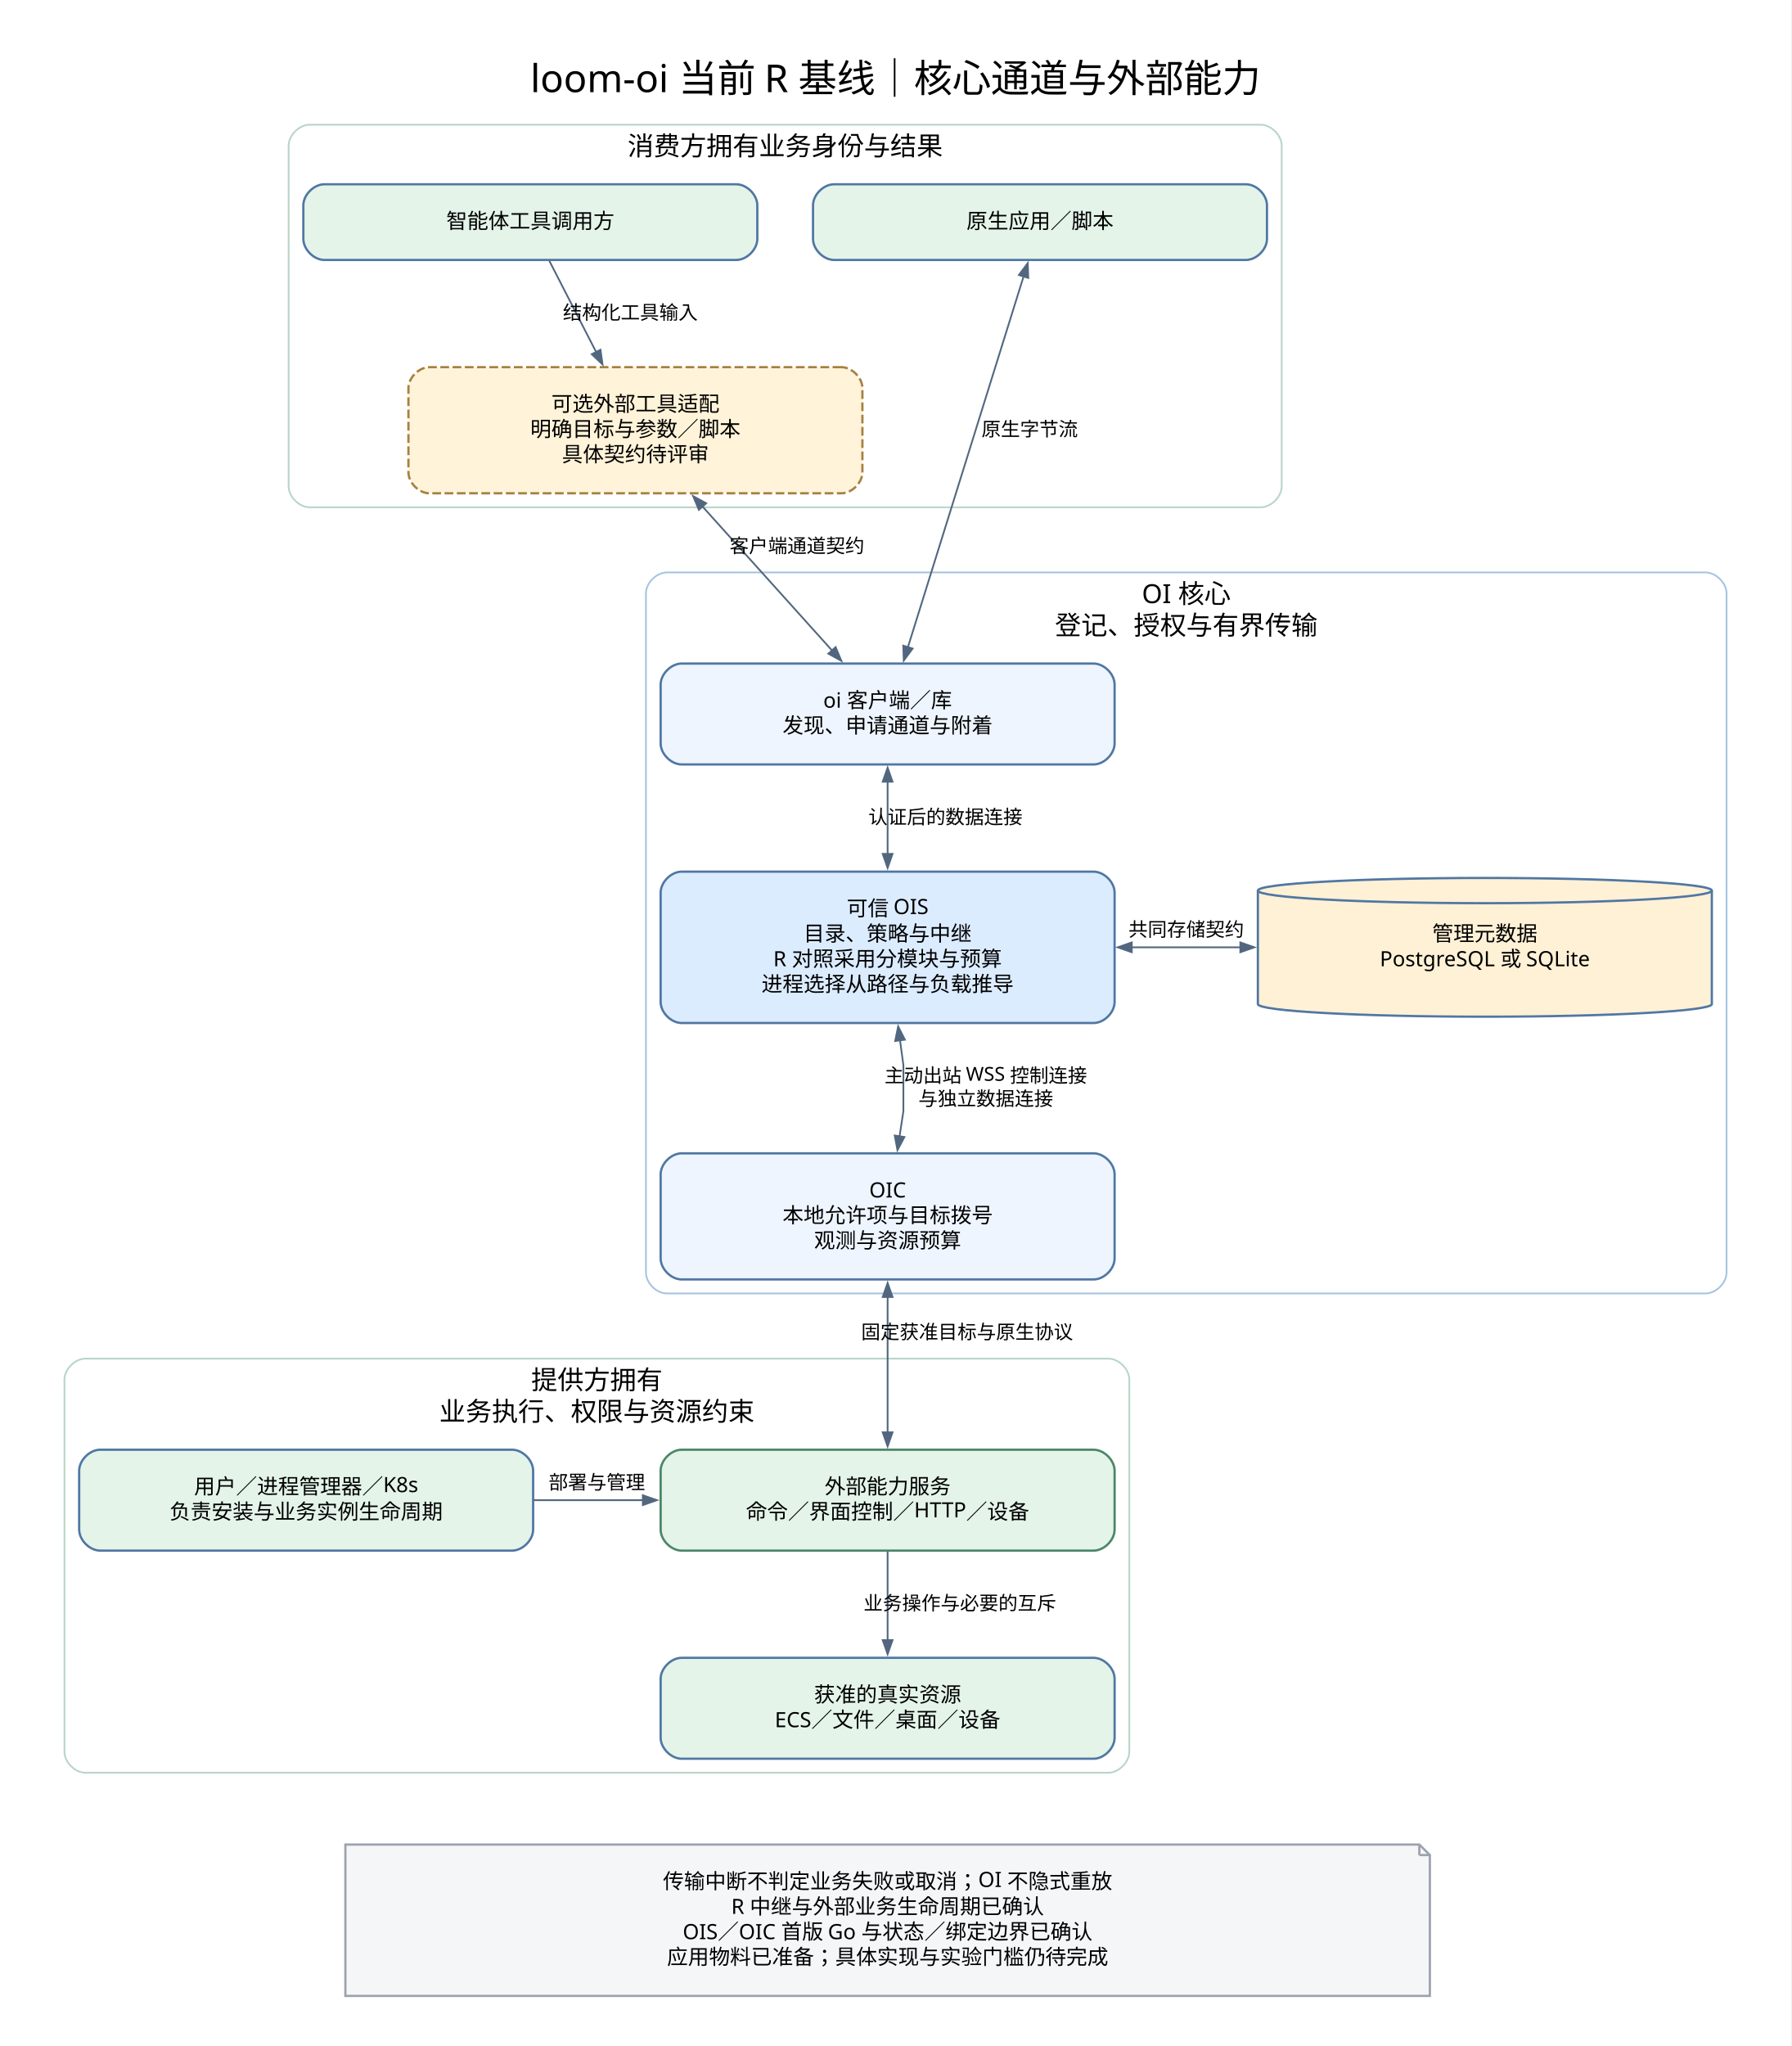
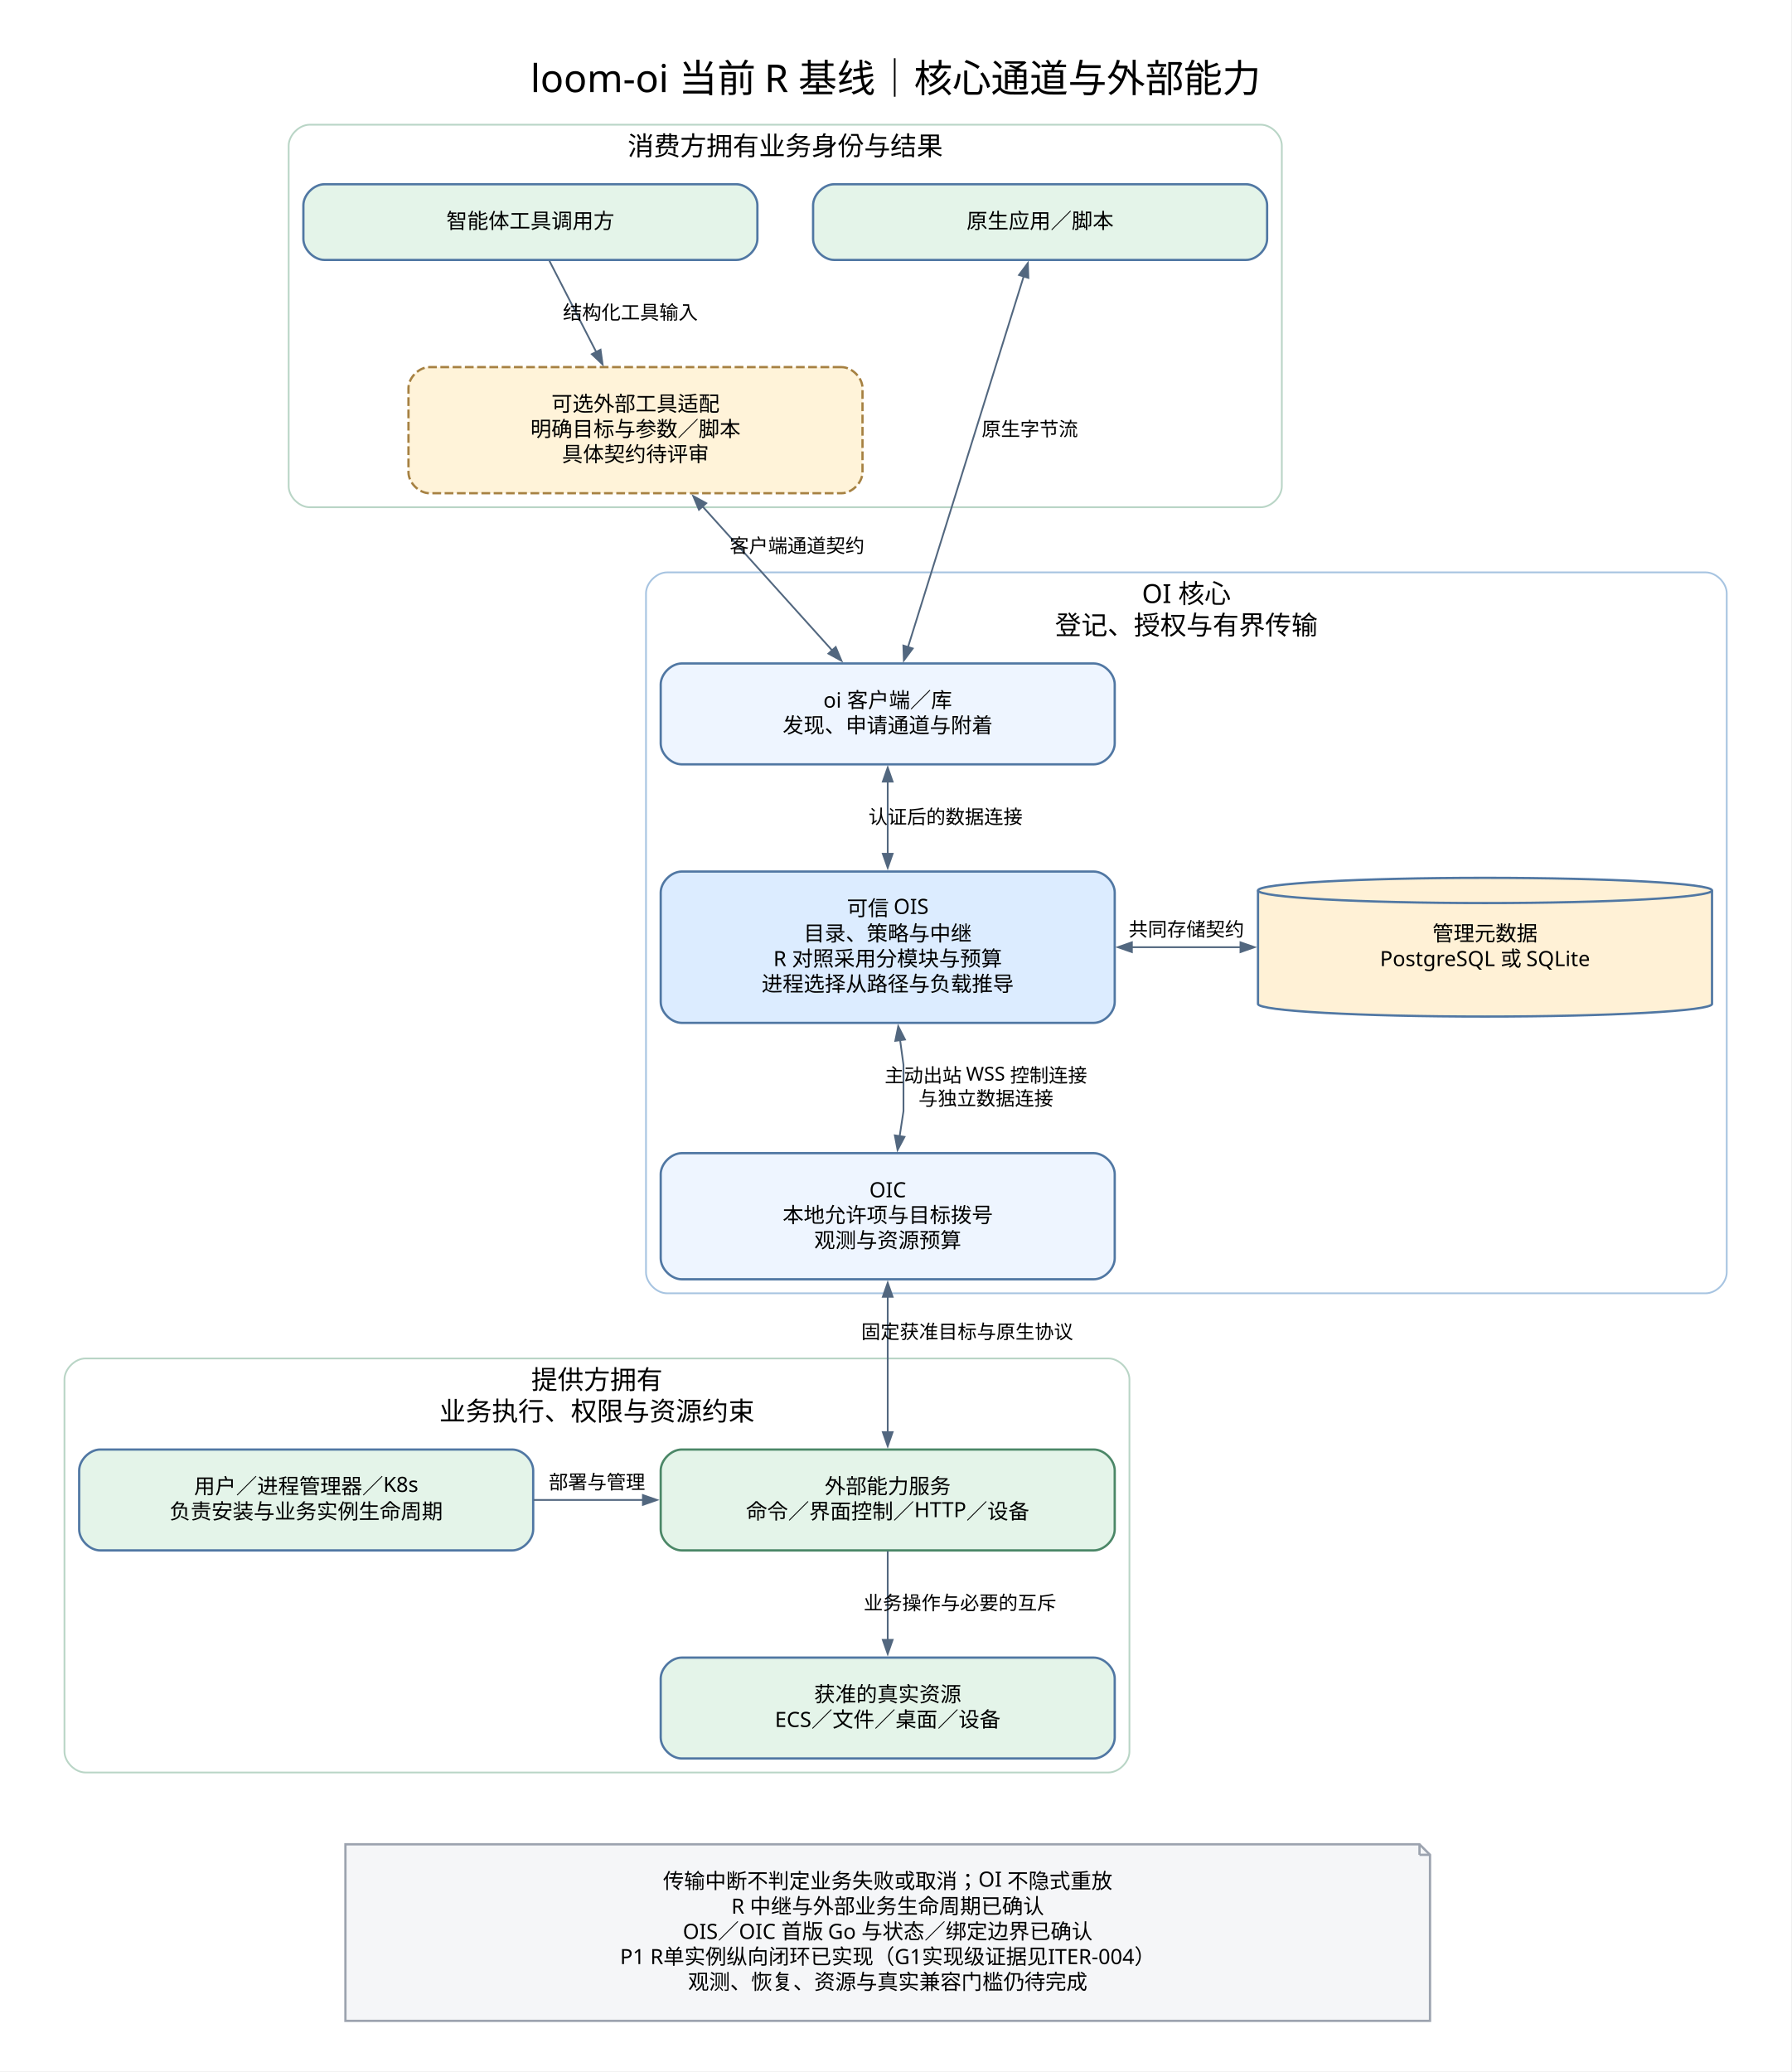
- <svg xmlns="http://www.w3.org/2000/svg" width="1023pt" height="1168pt" viewBox="0.00 0.00 1023.00 1168.00">
-   <g id="graph0" class="graph" transform="scale(1 1) rotate(0) translate(28.8 1139.4)">
-     <polygon fill="white" stroke="none" points="-28.8,28.8 -28.8,-1139.4 993.8,-1139.4 993.8,28.8 -28.8,28.8" />
-     <text xml:space="preserve" text-anchor="middle" x="482.5" y="-1086.8" font-family="Noto Sans SC" font-size="22.00">loom-oi 当前 R 基线｜核心通道与外部能力</text>
+ <svg xmlns="http://www.w3.org/2000/svg" width="1023pt" height="1183pt" viewBox="0.00 0.00 1023.00 1183.00">
+   <g id="graph0" class="graph" transform="scale(1 1) rotate(0) translate(28.8 1153.8)">
+     <polygon fill="white" stroke="none" points="-28.8,28.8 -28.8,-1153.8 993.8,-1153.8 993.8,28.8 -28.8,28.8" />
+     <text xml:space="preserve" text-anchor="middle" x="482.5" y="-1101.2" font-family="Noto Sans SC" font-size="22.00">loom-oi 当前 R 基线｜核心通道与外部能力</text>
    <g id="clust1" class="cluster">
-       <path fill="white" stroke="#b9d5c6" d="M148,-849.8C148,-849.8 691,-849.8 691,-849.8 697,-849.8 703,-855.8 703,-861.8 703,-861.8 703,-1056.2 703,-1056.2 703,-1062.2 697,-1068.2 691,-1068.2 691,-1068.2 148,-1068.2 148,-1068.2 142,-1068.2 136,-1062.2 136,-1056.2 136,-1056.2 136,-861.8 136,-861.8 136,-855.8 142,-849.8 148,-849.8" />
-       <text xml:space="preserve" text-anchor="middle" x="419.5" y="-1050.7" font-family="Noto Sans SC" font-size="15.00">消费方拥有业务身份与结果</text>
+       <path fill="white" stroke="#b9d5c6" d="M148,-864.2C148,-864.2 691,-864.2 691,-864.2 697,-864.2 703,-870.2 703,-876.2 703,-876.2 703,-1070.6 703,-1070.6 703,-1076.6 697,-1082.6 691,-1082.6 691,-1082.6 148,-1082.6 148,-1082.6 142,-1082.6 136,-1076.6 136,-1070.6 136,-1070.6 136,-876.2 136,-876.2 136,-870.2 142,-864.2 148,-864.2" />
+       <text xml:space="preserve" text-anchor="middle" x="419.5" y="-1065.1" font-family="Noto Sans SC" font-size="15.00">消费方拥有业务身份与结果</text>
    </g>
    <g id="clust3" class="cluster">
-       <path fill="white" stroke="#a7c4e1" d="M352,-401C352,-401 945,-401 945,-401 951,-401 957,-407 957,-413 957,-413 957,-800.6 957,-800.6 957,-806.6 951,-812.6 945,-812.6 945,-812.6 352,-812.6 352,-812.6 346,-812.6 340,-806.6 340,-800.6 340,-800.6 340,-413 340,-413 340,-407 346,-401 352,-401" />
-       <text xml:space="preserve" text-anchor="middle" x="648.5" y="-795.1" font-family="Noto Sans SC" font-size="15.00">OI 核心</text>
-       <text xml:space="preserve" text-anchor="middle" x="648.5" y="-777.1" font-family="Noto Sans SC" font-size="15.00">登记、授权与有界传输</text>
+       <path fill="white" stroke="#a7c4e1" d="M352,-415.4C352,-415.4 945,-415.4 945,-415.4 951,-415.4 957,-421.4 957,-427.4 957,-427.4 957,-815 957,-815 957,-821 951,-827 945,-827 945,-827 352,-827 352,-827 346,-827 340,-821 340,-815 340,-815 340,-427.4 340,-427.4 340,-421.4 346,-415.4 352,-415.4" />
+       <text xml:space="preserve" text-anchor="middle" x="648.5" y="-809.5" font-family="Noto Sans SC" font-size="15.00">OI 核心</text>
+       <text xml:space="preserve" text-anchor="middle" x="648.5" y="-791.5" font-family="Noto Sans SC" font-size="15.00">登记、授权与有界传输</text>
    </g>
    <g id="clust5" class="cluster">
-       <path fill="white" stroke="#b9d5c6" d="M20,-127.4C20,-127.4 604,-127.4 604,-127.4 610,-127.4 616,-133.4 616,-139.4 616,-139.4 616,-351.8 616,-351.8 616,-357.8 610,-363.8 604,-363.8 604,-363.8 20,-363.8 20,-363.8 14,-363.8 8,-357.8 8,-351.8 8,-351.8 8,-139.4 8,-139.4 8,-133.4 14,-127.4 20,-127.4" />
-       <text xml:space="preserve" text-anchor="middle" x="312" y="-346.3" font-family="Noto Sans SC" font-size="15.00">提供方拥有</text>
-       <text xml:space="preserve" text-anchor="middle" x="312" y="-328.3" font-family="Noto Sans SC" font-size="15.00">业务执行、权限与资源约束</text>
+       <path fill="white" stroke="#b9d5c6" d="M20,-141.8C20,-141.8 604,-141.8 604,-141.8 610,-141.8 616,-147.8 616,-153.8 616,-153.8 616,-366.2 616,-366.2 616,-372.2 610,-378.2 604,-378.2 604,-378.2 20,-378.2 20,-378.2 14,-378.2 8,-372.2 8,-366.2 8,-366.2 8,-153.8 8,-153.8 8,-147.8 14,-141.8 20,-141.8" />
+       <text xml:space="preserve" text-anchor="middle" x="312" y="-360.7" font-family="Noto Sans SC" font-size="15.00">提供方拥有</text>
+       <text xml:space="preserve" text-anchor="middle" x="312" y="-342.7" font-family="Noto Sans SC" font-size="15.00">业务执行、权限与资源约束</text>
    </g>
    <g id="node1" class="node">
-       <path fill="#e4f4e9" stroke="#5077a3" stroke-width="1.3" d="M682.6,-1034.2C682.6,-1034.2 447.4,-1034.2 447.4,-1034.2 441.4,-1034.2 435.4,-1028.2 435.4,-1022.2 435.4,-1022.2 435.4,-1003 435.4,-1003 435.4,-997 441.4,-991 447.4,-991 447.4,-991 682.6,-991 682.6,-991 688.6,-991 694.6,-997 694.6,-1003 694.6,-1003 694.6,-1022.2 694.6,-1022.2 694.6,-1028.2 688.6,-1034.2 682.6,-1034.2" />
-       <text xml:space="preserve" text-anchor="middle" x="565" y="-1009" font-family="Noto Sans SC" font-size="12.00">原生应用／脚本</text>
+       <path fill="#e4f4e9" stroke="#5077a3" stroke-width="1.3" d="M682.6,-1048.6C682.6,-1048.6 447.4,-1048.6 447.4,-1048.6 441.4,-1048.6 435.4,-1042.6 435.4,-1036.6 435.4,-1036.6 435.4,-1017.4 435.4,-1017.4 435.4,-1011.4 441.4,-1005.4 447.4,-1005.4 447.4,-1005.4 682.6,-1005.4 682.6,-1005.4 688.6,-1005.4 694.6,-1011.4 694.6,-1017.4 694.6,-1017.4 694.6,-1036.6 694.6,-1036.6 694.6,-1042.6 688.6,-1048.6 682.6,-1048.6" />
+       <text xml:space="preserve" text-anchor="middle" x="565" y="-1023.4" font-family="Noto Sans SC" font-size="12.00">原生应用／脚本</text>
    </g>
    <g id="node4" class="node">
-       <path fill="#eef5ff" stroke="#5077a3" stroke-width="1.3" d="M595.6,-760.6C595.6,-760.6 360.4,-760.6 360.4,-760.6 354.4,-760.6 348.4,-754.6 348.4,-748.6 348.4,-748.6 348.4,-715 348.4,-715 348.4,-709 354.4,-703 360.4,-703 360.4,-703 595.6,-703 595.6,-703 601.6,-703 607.6,-709 607.6,-715 607.6,-715 607.6,-748.6 607.6,-748.6 607.6,-754.6 601.6,-760.6 595.6,-760.6" />
-       <text xml:space="preserve" text-anchor="middle" x="478" y="-735.4" font-family="Noto Sans SC" font-size="12.00">oi 客户端／库</text>
-       <text xml:space="preserve" text-anchor="middle" x="478" y="-721" font-family="Noto Sans SC" font-size="12.00">发现、申请通道与附着</text>
+       <path fill="#eef5ff" stroke="#5077a3" stroke-width="1.3" d="M595.6,-775C595.6,-775 360.4,-775 360.4,-775 354.4,-775 348.4,-769 348.4,-763 348.4,-763 348.4,-729.4 348.4,-729.4 348.4,-723.4 354.4,-717.4 360.4,-717.4 360.4,-717.4 595.6,-717.4 595.6,-717.4 601.6,-717.4 607.6,-723.4 607.6,-729.4 607.6,-729.4 607.6,-763 607.6,-763 607.6,-769 601.6,-775 595.6,-775" />
+       <text xml:space="preserve" text-anchor="middle" x="478" y="-749.8" font-family="Noto Sans SC" font-size="12.00">oi 客户端／库</text>
+       <text xml:space="preserve" text-anchor="middle" x="478" y="-735.4" font-family="Noto Sans SC" font-size="12.00">发现、申请通道与附着</text>
    </g>
    <g id="edge8" class="edge">
-       <path fill="none" stroke="#52677f" d="M555.72,-981.87C539.72,-930.6 506.98,-825.66 489.53,-769.76" />
-       <polygon fill="#52677f" stroke="#52677f" points="552.95,-982.4 558.01,-989.2 558.3,-980.73 552.95,-982.4" />
-       <polygon fill="#52677f" stroke="#52677f" points="492.28,-769.15 487.22,-762.34 486.93,-770.82 492.28,-769.15" />
-       <text xml:space="preserve" text-anchor="middle" x="559.11" y="-890.5" font-family="Noto Sans SC" font-size="11.00">原生字节流</text>
+       <path fill="none" stroke="#52677f" d="M555.72,-996.27C539.72,-945 506.98,-840.06 489.53,-784.16" />
+       <polygon fill="#52677f" stroke="#52677f" points="552.95,-996.8 558.01,-1003.6 558.3,-995.13 552.95,-996.8" />
+       <polygon fill="#52677f" stroke="#52677f" points="492.28,-783.55 487.22,-776.74 486.93,-785.22 492.28,-783.55" />
+       <text xml:space="preserve" text-anchor="middle" x="559.11" y="-904.9" font-family="Noto Sans SC" font-size="11.00">原生字节流</text>
    </g>
    <g id="node2" class="node">
-       <path fill="#e4f4e9" stroke="#5077a3" stroke-width="1.3" d="M391.6,-1034.2C391.6,-1034.2 156.4,-1034.2 156.4,-1034.2 150.4,-1034.2 144.4,-1028.2 144.4,-1022.2 144.4,-1022.2 144.4,-1003 144.4,-1003 144.4,-997 150.4,-991 156.4,-991 156.4,-991 391.6,-991 391.6,-991 397.6,-991 403.6,-997 403.6,-1003 403.6,-1003 403.6,-1022.2 403.6,-1022.2 403.6,-1028.2 397.6,-1034.2 391.6,-1034.2" />
-       <text xml:space="preserve" text-anchor="middle" x="274" y="-1009" font-family="Noto Sans SC" font-size="12.00">智能体工具调用方</text>
+       <path fill="#e4f4e9" stroke="#5077a3" stroke-width="1.3" d="M391.6,-1048.6C391.6,-1048.6 156.4,-1048.6 156.4,-1048.6 150.4,-1048.6 144.4,-1042.6 144.4,-1036.6 144.4,-1036.6 144.4,-1017.4 144.4,-1017.4 144.4,-1011.4 150.4,-1005.4 156.4,-1005.4 156.4,-1005.4 391.6,-1005.4 391.6,-1005.4 397.6,-1005.4 403.6,-1011.4 403.6,-1017.4 403.6,-1017.4 403.6,-1036.6 403.6,-1036.6 403.6,-1042.6 397.6,-1048.6 391.6,-1048.6" />
+       <text xml:space="preserve" text-anchor="middle" x="274" y="-1023.4" font-family="Noto Sans SC" font-size="12.00">智能体工具调用方</text>
    </g>
    <g id="node3" class="node">
-       <path fill="#fff3d9" stroke="#a68142" stroke-width="1.3" stroke-dasharray="5,2" d="M451.6,-929.8C451.6,-929.8 216.4,-929.8 216.4,-929.8 210.4,-929.8 204.4,-923.8 204.4,-917.8 204.4,-917.8 204.4,-869.8 204.4,-869.8 204.4,-863.8 210.4,-857.8 216.4,-857.8 216.4,-857.8 451.6,-857.8 451.6,-857.8 457.6,-857.8 463.6,-863.8 463.6,-869.8 463.6,-869.8 463.6,-917.8 463.6,-917.8 463.6,-923.8 457.6,-929.8 451.6,-929.8" />
-       <text xml:space="preserve" text-anchor="middle" x="334" y="-904.6" font-family="Noto Sans SC" font-size="12.00">可选外部工具适配</text>
-       <text xml:space="preserve" text-anchor="middle" x="334" y="-890.2" font-family="Noto Sans SC" font-size="12.00">明确目标与参数／脚本</text>
-       <text xml:space="preserve" text-anchor="middle" x="334" y="-875.8" font-family="Noto Sans SC" font-size="12.00">具体契约待评审</text>
+       <path fill="#fff3d9" stroke="#a68142" stroke-width="1.3" stroke-dasharray="5,2" d="M451.6,-944.2C451.6,-944.2 216.4,-944.2 216.4,-944.2 210.4,-944.2 204.4,-938.2 204.4,-932.2 204.4,-932.2 204.4,-884.2 204.4,-884.2 204.4,-878.2 210.4,-872.2 216.4,-872.2 216.4,-872.2 451.6,-872.2 451.6,-872.2 457.6,-872.2 463.6,-878.2 463.6,-884.2 463.6,-884.2 463.6,-932.2 463.6,-932.2 463.6,-938.2 457.6,-944.2 451.6,-944.2" />
+       <text xml:space="preserve" text-anchor="middle" x="334" y="-919" font-family="Noto Sans SC" font-size="12.00">可选外部工具适配</text>
+       <text xml:space="preserve" text-anchor="middle" x="334" y="-904.6" font-family="Noto Sans SC" font-size="12.00">明确目标与参数／脚本</text>
+       <text xml:space="preserve" text-anchor="middle" x="334" y="-890.2" font-family="Noto Sans SC" font-size="12.00">具体契约待评审</text>
    </g>
    <g id="edge1" class="edge">
-       <path fill="none" stroke="#52677f" d="M284.87,-990.45C292.36,-975.85 302.6,-955.93 311.78,-938.05" />
-       <polygon fill="#52677f" stroke="#52677f" points="314.06,-939.74 315.23,-931.35 309.08,-937.19 314.06,-939.74" />
-       <text xml:space="preserve" text-anchor="middle" x="331.08" y="-957.1" font-family="Noto Sans SC" font-size="11.00">结构化工具输入</text>
+       <path fill="none" stroke="#52677f" d="M284.87,-1004.85C292.36,-990.25 302.6,-970.33 311.78,-952.45" />
+       <polygon fill="#52677f" stroke="#52677f" points="314.06,-954.14 315.23,-945.75 309.08,-951.59 314.06,-954.14" />
+       <text xml:space="preserve" text-anchor="middle" x="331.08" y="-971.5" font-family="Noto Sans SC" font-size="11.00">结构化工具输入</text>
    </g>
    <g id="edge9" class="edge">
-       <path fill="none" stroke="#52677f" d="M372.25,-850.3C395.39,-824.59 424.53,-792.21 446.36,-767.96" />
-       <polygon fill="#52677f" stroke="#52677f" points="370.24,-848.35 366.97,-856.17 374.4,-852.09 370.24,-848.35" />
-       <polygon fill="#52677f" stroke="#52677f" points="448.31,-769.97 451.58,-762.15 444.15,-766.23 448.31,-769.97" />
-       <text xml:space="preserve" text-anchor="middle" x="426.25" y="-823.9" font-family="Noto Sans SC" font-size="11.00">客户端通道契约</text>
+       <path fill="none" stroke="#52677f" d="M372.25,-864.7C395.39,-838.99 424.53,-806.61 446.36,-782.36" />
+       <polygon fill="#52677f" stroke="#52677f" points="370.24,-862.75 366.97,-870.57 374.4,-866.49 370.24,-862.75" />
+       <polygon fill="#52677f" stroke="#52677f" points="448.31,-784.37 451.58,-776.55 444.15,-780.63 448.31,-784.37" />
+       <text xml:space="preserve" text-anchor="middle" x="426.25" y="-838.3" font-family="Noto Sans SC" font-size="11.00">客户端通道契约</text>
    </g>
    <g id="node5" class="node">
-       <path fill="#dcecff" stroke="#5077a3" stroke-width="1.3" d="M595.6,-641.8C595.6,-641.8 360.4,-641.8 360.4,-641.8 354.4,-641.8 348.4,-635.8 348.4,-629.8 348.4,-629.8 348.4,-567.4 348.4,-567.4 348.4,-561.4 354.4,-555.4 360.4,-555.4 360.4,-555.4 595.6,-555.4 595.6,-555.4 601.6,-555.4 607.6,-561.4 607.6,-567.4 607.6,-567.4 607.6,-629.8 607.6,-629.8 607.6,-635.8 601.6,-641.8 595.6,-641.8" />
-       <text xml:space="preserve" text-anchor="middle" x="478" y="-616.6" font-family="Noto Sans SC" font-size="12.00">可信 OIS</text>
-       <text xml:space="preserve" text-anchor="middle" x="478" y="-602.2" font-family="Noto Sans SC" font-size="12.00">目录、策略与中继</text>
-       <text xml:space="preserve" text-anchor="middle" x="478" y="-587.8" font-family="Noto Sans SC" font-size="12.00">R 对照采用分模块与预算</text>
-       <text xml:space="preserve" text-anchor="middle" x="478" y="-573.4" font-family="Noto Sans SC" font-size="12.00">进程选择从路径与负载推导</text>
+       <path fill="#dcecff" stroke="#5077a3" stroke-width="1.3" d="M595.6,-656.2C595.6,-656.2 360.4,-656.2 360.4,-656.2 354.4,-656.2 348.4,-650.2 348.4,-644.2 348.4,-644.2 348.4,-581.8 348.4,-581.8 348.4,-575.8 354.4,-569.8 360.4,-569.8 360.4,-569.8 595.6,-569.8 595.6,-569.8 601.6,-569.8 607.6,-575.8 607.6,-581.8 607.6,-581.8 607.6,-644.2 607.6,-644.2 607.6,-650.2 601.6,-656.2 595.6,-656.2" />
+       <text xml:space="preserve" text-anchor="middle" x="478" y="-631" font-family="Noto Sans SC" font-size="12.00">可信 OIS</text>
+       <text xml:space="preserve" text-anchor="middle" x="478" y="-616.6" font-family="Noto Sans SC" font-size="12.00">目录、策略与中继</text>
+       <text xml:space="preserve" text-anchor="middle" x="478" y="-602.2" font-family="Noto Sans SC" font-size="12.00">R 对照采用分模块与预算</text>
+       <text xml:space="preserve" text-anchor="middle" x="478" y="-587.8" font-family="Noto Sans SC" font-size="12.00">进程选择从路径与负载推导</text>
    </g>
    <g id="edge2" class="edge">
-       <path fill="none" stroke="#52677f" d="M478,-693.18C478,-680.3 478,-665.65 478,-651.83" />
-       <polygon fill="#52677f" stroke="#52677f" points="475.2,-693.14 478,-701.14 480.8,-693.14 475.2,-693.14" />
-       <polygon fill="#52677f" stroke="#52677f" points="480.8,-651.94 478,-643.94 475.2,-651.94 480.8,-651.94" />
-       <text xml:space="preserve" text-anchor="middle" x="511" y="-669.1" font-family="Noto Sans SC" font-size="11.00">认证后的数据连接</text>
+       <path fill="none" stroke="#52677f" d="M478,-707.58C478,-694.7 478,-680.05 478,-666.23" />
+       <polygon fill="#52677f" stroke="#52677f" points="475.2,-707.54 478,-715.54 480.8,-707.54 475.2,-707.54" />
+       <polygon fill="#52677f" stroke="#52677f" points="480.8,-666.34 478,-658.34 475.2,-666.34 480.8,-666.34" />
+       <text xml:space="preserve" text-anchor="middle" x="511" y="-683.5" font-family="Noto Sans SC" font-size="11.00">认证后的数据连接</text>
    </g>
    <g id="node6" class="node">
-       <path fill="#eef5ff" stroke="#5077a3" stroke-width="1.3" d="M595.6,-481C595.6,-481 360.4,-481 360.4,-481 354.4,-481 348.4,-475 348.4,-469 348.4,-469 348.4,-421 348.4,-421 348.4,-415 354.4,-409 360.4,-409 360.4,-409 595.6,-409 595.6,-409 601.6,-409 607.6,-415 607.6,-421 607.6,-421 607.6,-469 607.6,-469 607.6,-475 601.6,-481 595.6,-481" />
-       <text xml:space="preserve" text-anchor="middle" x="478" y="-455.8" font-family="Noto Sans SC" font-size="12.00">OIC</text>
-       <text xml:space="preserve" text-anchor="middle" x="478" y="-441.4" font-family="Noto Sans SC" font-size="12.00">本地允许项与目标拨号</text>
-       <text xml:space="preserve" text-anchor="middle" x="478" y="-427" font-family="Noto Sans SC" font-size="12.00">观测与资源预算</text>
+       <path fill="#eef5ff" stroke="#5077a3" stroke-width="1.3" d="M595.6,-495.4C595.6,-495.4 360.4,-495.4 360.4,-495.4 354.4,-495.4 348.4,-489.4 348.4,-483.4 348.4,-483.4 348.4,-435.4 348.4,-435.4 348.4,-429.4 354.4,-423.4 360.4,-423.4 360.4,-423.4 595.6,-423.4 595.6,-423.4 601.6,-423.4 607.6,-429.4 607.6,-435.4 607.6,-435.4 607.6,-483.4 607.6,-483.4 607.6,-489.4 601.6,-495.4 595.6,-495.4" />
+       <text xml:space="preserve" text-anchor="middle" x="478" y="-470.2" font-family="Noto Sans SC" font-size="12.00">OIC</text>
+       <text xml:space="preserve" text-anchor="middle" x="478" y="-455.8" font-family="Noto Sans SC" font-size="12.00">本地允许项与目标拨号</text>
+       <text xml:space="preserve" text-anchor="middle" x="478" y="-441.4" font-family="Noto Sans SC" font-size="12.00">观测与资源预算</text>
    </g>
    <g id="node7" class="node">
-       <path fill="#fff1d6" stroke="#5077a3" stroke-width="1.3" d="M948.6,-631C948.6,-634.97 890.51,-638.2 819,-638.2 747.49,-638.2 689.4,-634.97 689.4,-631 689.4,-631 689.4,-566.2 689.4,-566.2 689.4,-562.23 747.49,-559 819,-559 890.51,-559 948.6,-562.23 948.6,-566.2 948.6,-566.2 948.6,-631 948.6,-631" />
-       <path fill="none" stroke="#5077a3" stroke-width="1.3" d="M948.6,-631C948.6,-627.03 890.51,-623.8 819,-623.8 747.49,-623.8 689.4,-627.03 689.4,-631" />
-       <text xml:space="preserve" text-anchor="middle" x="819" y="-602.2" font-family="Noto Sans SC" font-size="12.00">管理元数据</text>
-       <text xml:space="preserve" text-anchor="middle" x="819" y="-587.8" font-family="Noto Sans SC" font-size="12.00">PostgreSQL 或 SQLite</text>
+       <path fill="#fff1d6" stroke="#5077a3" stroke-width="1.3" d="M948.6,-645.4C948.6,-649.37 890.51,-652.6 819,-652.6 747.49,-652.6 689.4,-649.37 689.4,-645.4 689.4,-645.4 689.4,-580.6 689.4,-580.6 689.4,-576.63 747.49,-573.4 819,-573.4 890.51,-573.4 948.6,-576.63 948.6,-580.6 948.6,-580.6 948.6,-645.4 948.6,-645.4" />
+       <path fill="none" stroke="#5077a3" stroke-width="1.3" d="M948.6,-645.4C948.6,-641.43 890.51,-638.2 819,-638.2 747.49,-638.2 689.4,-641.43 689.4,-645.4" />
+       <text xml:space="preserve" text-anchor="middle" x="819" y="-616.6" font-family="Noto Sans SC" font-size="12.00">管理元数据</text>
+       <text xml:space="preserve" text-anchor="middle" x="819" y="-602.2" font-family="Noto Sans SC" font-size="12.00">PostgreSQL 或 SQLite</text>
    </g>
    <g id="edge5" class="edge">
-       <path fill="none" stroke="#52677f" d="M617.27,-598.6C637.81,-598.6 658.97,-598.6 679.52,-598.6" />
-       <polygon fill="#52677f" stroke="#52677f" points="617.4,-595.8 609.4,-598.6 617.4,-601.4 617.4,-595.8" />
-       <polygon fill="#52677f" stroke="#52677f" points="679.39,-601.4 687.39,-598.6 679.39,-595.8 679.39,-601.4" />
-       <text xml:space="preserve" text-anchor="middle" x="648.5" y="-604.9" font-family="Noto Sans SC" font-size="11.00">共同存储契约</text>
+       <path fill="none" stroke="#52677f" d="M617.27,-613C637.81,-613 658.97,-613 679.52,-613" />
+       <polygon fill="#52677f" stroke="#52677f" points="617.4,-610.2 609.4,-613 617.4,-615.8 617.4,-610.2" />
+       <polygon fill="#52677f" stroke="#52677f" points="679.39,-615.8 687.39,-613 679.39,-610.2 679.39,-615.8" />
+       <text xml:space="preserve" text-anchor="middle" x="648.5" y="-619.3" font-family="Noto Sans SC" font-size="11.00">共同存储契约</text>
    </g>
    <g id="edge3" class="edge">
-       <path fill="none" stroke="#52677f" d="M484.8,-490.6C486.07,-498.89 487,-505 487,-505 487,-505 487,-531.4 487,-531.4 487,-531.4 486.2,-537.3 485.07,-545.58" />
-       <polygon fill="#52677f" stroke="#52677f" points="487.59,-490.32 483.62,-482.84 482.06,-491.17 487.59,-490.32" />
-       <polygon fill="#52677f" stroke="#52677f" points="482.31,-545.12 484.01,-553.43 487.86,-545.88 482.31,-545.12" />
-       <text xml:space="preserve" text-anchor="middle" x="534.06" y="-521.5" font-family="Noto Sans SC" font-size="11.00">主动出站 WSS 控制连接</text>
-       <text xml:space="preserve" text-anchor="middle" x="534.06" y="-508.3" font-family="Noto Sans SC" font-size="11.00">与独立数据连接</text>
+       <path fill="none" stroke="#52677f" d="M484.8,-505C486.07,-513.29 487,-519.4 487,-519.4 487,-519.4 487,-545.8 487,-545.8 487,-545.8 486.2,-551.7 485.07,-559.98" />
+       <polygon fill="#52677f" stroke="#52677f" points="487.59,-504.72 483.62,-497.24 482.06,-505.57 487.59,-504.72" />
+       <polygon fill="#52677f" stroke="#52677f" points="482.31,-559.52 484.01,-567.83 487.86,-560.28 482.31,-559.52" />
+       <text xml:space="preserve" text-anchor="middle" x="534.06" y="-535.9" font-family="Noto Sans SC" font-size="11.00">主动出站 WSS 控制连接</text>
+       <text xml:space="preserve" text-anchor="middle" x="534.06" y="-522.7" font-family="Noto Sans SC" font-size="11.00">与独立数据连接</text>
    </g>
    <g id="node8" class="node">
-       <path fill="#e4f4e9" stroke="#4b8767" stroke-width="1.3" d="M595.6,-311.8C595.6,-311.8 360.4,-311.8 360.4,-311.8 354.4,-311.8 348.4,-305.8 348.4,-299.8 348.4,-299.8 348.4,-266.2 348.4,-266.2 348.4,-260.2 354.4,-254.2 360.4,-254.2 360.4,-254.2 595.6,-254.2 595.6,-254.2 601.6,-254.2 607.6,-260.2 607.6,-266.2 607.6,-266.2 607.6,-299.8 607.6,-299.8 607.6,-305.8 601.6,-311.8 595.6,-311.8" />
-       <text xml:space="preserve" text-anchor="middle" x="478" y="-286.6" font-family="Noto Sans SC" font-size="12.00">外部能力服务</text>
-       <text xml:space="preserve" text-anchor="middle" x="478" y="-272.2" font-family="Noto Sans SC" font-size="12.00">命令／界面控制／HTTP／设备</text>
+       <path fill="#e4f4e9" stroke="#4b8767" stroke-width="1.3" d="M595.6,-326.2C595.6,-326.2 360.4,-326.2 360.4,-326.2 354.4,-326.2 348.4,-320.2 348.4,-314.2 348.4,-314.2 348.4,-280.6 348.4,-280.6 348.4,-274.6 354.4,-268.6 360.4,-268.6 360.4,-268.6 595.6,-268.6 595.6,-268.6 601.6,-268.6 607.6,-274.6 607.6,-280.6 607.6,-280.6 607.6,-314.2 607.6,-314.2 607.6,-320.2 601.6,-326.2 595.6,-326.2" />
+       <text xml:space="preserve" text-anchor="middle" x="478" y="-301" font-family="Noto Sans SC" font-size="12.00">外部能力服务</text>
+       <text xml:space="preserve" text-anchor="middle" x="478" y="-286.6" font-family="Noto Sans SC" font-size="12.00">命令／界面控制／HTTP／设备</text>
    </g>
    <g id="edge10" class="edge">
-       <path fill="none" stroke="#52677f" d="M478,-399.33C478,-374.8 478,-344.72 478,-321.43" />
-       <polygon fill="#52677f" stroke="#52677f" points="475.2,-398.98 478,-406.98 480.8,-398.98 475.2,-398.98" />
-       <polygon fill="#52677f" stroke="#52677f" points="480.8,-321.74 478,-313.74 475.2,-321.74 480.8,-321.74" />
-       <text xml:space="preserve" text-anchor="middle" x="523.38" y="-375.1" font-family="Noto Sans SC" font-size="11.00">固定获准目标与原生协议</text>
+       <path fill="none" stroke="#52677f" d="M478,-413.73C478,-389.2 478,-359.12 478,-335.83" />
+       <polygon fill="#52677f" stroke="#52677f" points="475.2,-413.38 478,-421.38 480.8,-413.38 475.2,-413.38" />
+       <polygon fill="#52677f" stroke="#52677f" points="480.8,-336.14 478,-328.14 475.2,-336.14 480.8,-336.14" />
+       <text xml:space="preserve" text-anchor="middle" x="523.38" y="-389.5" font-family="Noto Sans SC" font-size="11.00">固定获准目标与原生协议</text>
    </g>
    <g id="node10" class="node">
-       <path fill="#e4f4e9" stroke="#5077a3" stroke-width="1.3" d="M595.6,-193C595.6,-193 360.4,-193 360.4,-193 354.4,-193 348.4,-187 348.4,-181 348.4,-181 348.4,-147.4 348.4,-147.4 348.4,-141.4 354.4,-135.4 360.4,-135.4 360.4,-135.4 595.6,-135.4 595.6,-135.4 601.6,-135.4 607.6,-141.4 607.6,-147.4 607.6,-147.4 607.6,-181 607.6,-181 607.6,-187 601.6,-193 595.6,-193" />
-       <text xml:space="preserve" text-anchor="middle" x="478" y="-167.8" font-family="Noto Sans SC" font-size="12.00">获准的真实资源</text>
-       <text xml:space="preserve" text-anchor="middle" x="478" y="-153.4" font-family="Noto Sans SC" font-size="12.00">ECS／文件／桌面／设备</text>
+       <path fill="#e4f4e9" stroke="#5077a3" stroke-width="1.3" d="M595.6,-207.4C595.6,-207.4 360.4,-207.4 360.4,-207.4 354.4,-207.4 348.4,-201.4 348.4,-195.4 348.4,-195.4 348.4,-161.8 348.4,-161.8 348.4,-155.8 354.4,-149.8 360.4,-149.8 360.4,-149.8 595.6,-149.8 595.6,-149.8 601.6,-149.8 607.6,-155.8 607.6,-161.8 607.6,-161.8 607.6,-195.4 607.6,-195.4 607.6,-201.4 601.6,-207.4 595.6,-207.4" />
+       <text xml:space="preserve" text-anchor="middle" x="478" y="-182.2" font-family="Noto Sans SC" font-size="12.00">获准的真实资源</text>
+       <text xml:space="preserve" text-anchor="middle" x="478" y="-167.8" font-family="Noto Sans SC" font-size="12.00">ECS／文件／桌面／设备</text>
    </g>
    <g id="edge7" class="edge">
-       <path fill="none" stroke="#52677f" d="M478,-253.73C478,-238.49 478,-219.48 478,-202.99" />
-       <polygon fill="#52677f" stroke="#52677f" points="480.8,-203.13 478,-195.13 475.2,-203.13 480.8,-203.13" />
-       <text xml:space="preserve" text-anchor="middle" x="519.25" y="-220.3" font-family="Noto Sans SC" font-size="11.00">业务操作与必要的互斥</text>
+       <path fill="none" stroke="#52677f" d="M478,-268.13C478,-252.89 478,-233.88 478,-217.39" />
+       <polygon fill="#52677f" stroke="#52677f" points="480.8,-217.53 478,-209.53 475.2,-217.53 480.8,-217.53" />
+       <text xml:space="preserve" text-anchor="middle" x="519.25" y="-234.7" font-family="Noto Sans SC" font-size="11.00">业务操作与必要的互斥</text>
    </g>
    <g id="node9" class="node">
-       <path fill="#e4f4e9" stroke="#5077a3" stroke-width="1.3" d="M263.6,-311.8C263.6,-311.8 28.4,-311.8 28.4,-311.8 22.4,-311.8 16.4,-305.8 16.4,-299.8 16.4,-299.8 16.4,-266.2 16.4,-266.2 16.4,-260.2 22.4,-254.2 28.4,-254.2 28.4,-254.2 263.6,-254.2 263.6,-254.2 269.6,-254.2 275.6,-260.2 275.6,-266.2 275.6,-266.2 275.6,-299.8 275.6,-299.8 275.6,-305.8 269.6,-311.8 263.6,-311.8" />
-       <text xml:space="preserve" text-anchor="middle" x="146" y="-286.6" font-family="Noto Sans SC" font-size="12.00">用户／进程管理器／K8s</text>
-       <text xml:space="preserve" text-anchor="middle" x="146" y="-272.2" font-family="Noto Sans SC" font-size="12.00">负责安装与业务实例生命周期</text>
+       <path fill="#e4f4e9" stroke="#5077a3" stroke-width="1.3" d="M263.6,-326.2C263.6,-326.2 28.4,-326.2 28.4,-326.2 22.4,-326.2 16.4,-320.2 16.4,-314.2 16.4,-314.2 16.4,-280.6 16.4,-280.6 16.4,-274.6 22.4,-268.6 28.4,-268.6 28.4,-268.6 263.6,-268.6 263.6,-268.6 269.6,-268.6 275.6,-274.6 275.6,-280.6 275.6,-280.6 275.6,-314.2 275.6,-314.2 275.6,-320.2 269.6,-326.2 263.6,-326.2" />
+       <text xml:space="preserve" text-anchor="middle" x="146" y="-301" font-family="Noto Sans SC" font-size="12.00">用户／进程管理器／K8s</text>
+       <text xml:space="preserve" text-anchor="middle" x="146" y="-286.6" font-family="Noto Sans SC" font-size="12.00">负责安装与业务实例生命周期</text>
    </g>
    <g id="edge6" class="edge">
-       <path fill="none" stroke="#52677f" d="M275.79,-283C296.29,-283 317.57,-283 338.28,-283" />
-       <polygon fill="#52677f" stroke="#52677f" points="338.24,-285.8 346.24,-283 338.24,-280.2 338.24,-285.8" />
-       <text xml:space="preserve" text-anchor="middle" x="312" y="-289.3" font-family="Noto Sans SC" font-size="11.00">部署与管理</text>
+       <path fill="none" stroke="#52677f" d="M275.79,-297.4C296.29,-297.4 317.57,-297.4 338.28,-297.4" />
+       <polygon fill="#52677f" stroke="#52677f" points="338.24,-300.2 346.24,-297.4 338.24,-294.6 338.24,-300.2" />
+       <text xml:space="preserve" text-anchor="middle" x="312" y="-303.7" font-family="Noto Sans SC" font-size="11.00">部署与管理</text>
    </g>
    <g id="node11" class="node">
-       <polygon fill="#f5f6f8" stroke="#9ca3af" stroke-width="1.3" points="781.6,-86.4 168.4,-86.4 168.4,0 787.6,0 787.6,-80.4 781.6,-86.4" />
-       <polyline fill="none" stroke="#9ca3af" stroke-width="1.3" points="781.6,-86.4 781.6,-80.4" />
-       <polyline fill="none" stroke="#9ca3af" stroke-width="1.3" points="787.6,-80.4 781.6,-80.4" />
-       <text xml:space="preserve" text-anchor="middle" x="478" y="-61.2" font-family="Noto Sans SC" font-size="12.00">传输中断不判定业务失败或取消；OI 不隐式重放</text>
-       <text xml:space="preserve" text-anchor="middle" x="478" y="-46.8" font-family="Noto Sans SC" font-size="12.00">R 中继与外部业务生命周期已确认</text>
-       <text xml:space="preserve" text-anchor="middle" x="478" y="-32.4" font-family="Noto Sans SC" font-size="12.00">OIS／OIC 首版 Go 与状态／绑定边界已确认</text>
-       <text xml:space="preserve" text-anchor="middle" x="478" y="-18" font-family="Noto Sans SC" font-size="12.00">应用物料已准备；具体实现与实验门槛仍待完成</text>
+       <polygon fill="#f5f6f8" stroke="#9ca3af" stroke-width="1.3" points="781.6,-100.8 168.4,-100.8 168.4,0 787.6,0 787.6,-94.8 781.6,-100.8" />
+       <polyline fill="none" stroke="#9ca3af" stroke-width="1.3" points="781.6,-100.8 781.6,-94.8" />
+       <polyline fill="none" stroke="#9ca3af" stroke-width="1.3" points="787.6,-94.8 781.6,-94.8" />
+       <text xml:space="preserve" text-anchor="middle" x="478" y="-75.6" font-family="Noto Sans SC" font-size="12.00">传输中断不判定业务失败或取消；OI 不隐式重放</text>
+       <text xml:space="preserve" text-anchor="middle" x="478" y="-61.2" font-family="Noto Sans SC" font-size="12.00">R 中继与外部业务生命周期已确认</text>
+       <text xml:space="preserve" text-anchor="middle" x="478" y="-46.8" font-family="Noto Sans SC" font-size="12.00">OIS／OIC 首版 Go 与状态／绑定边界已确认</text>
+       <text xml:space="preserve" text-anchor="middle" x="478" y="-32.4" font-family="Noto Sans SC" font-size="12.00">P1 R单实例纵向闭环已实现（G1实现级证据见ITER-004）</text>
+       <text xml:space="preserve" text-anchor="middle" x="478" y="-18" font-family="Noto Sans SC" font-size="12.00">观测、恢复、资源与真实兼容门槛仍待完成</text>
    </g>
  </g>
</svg>
